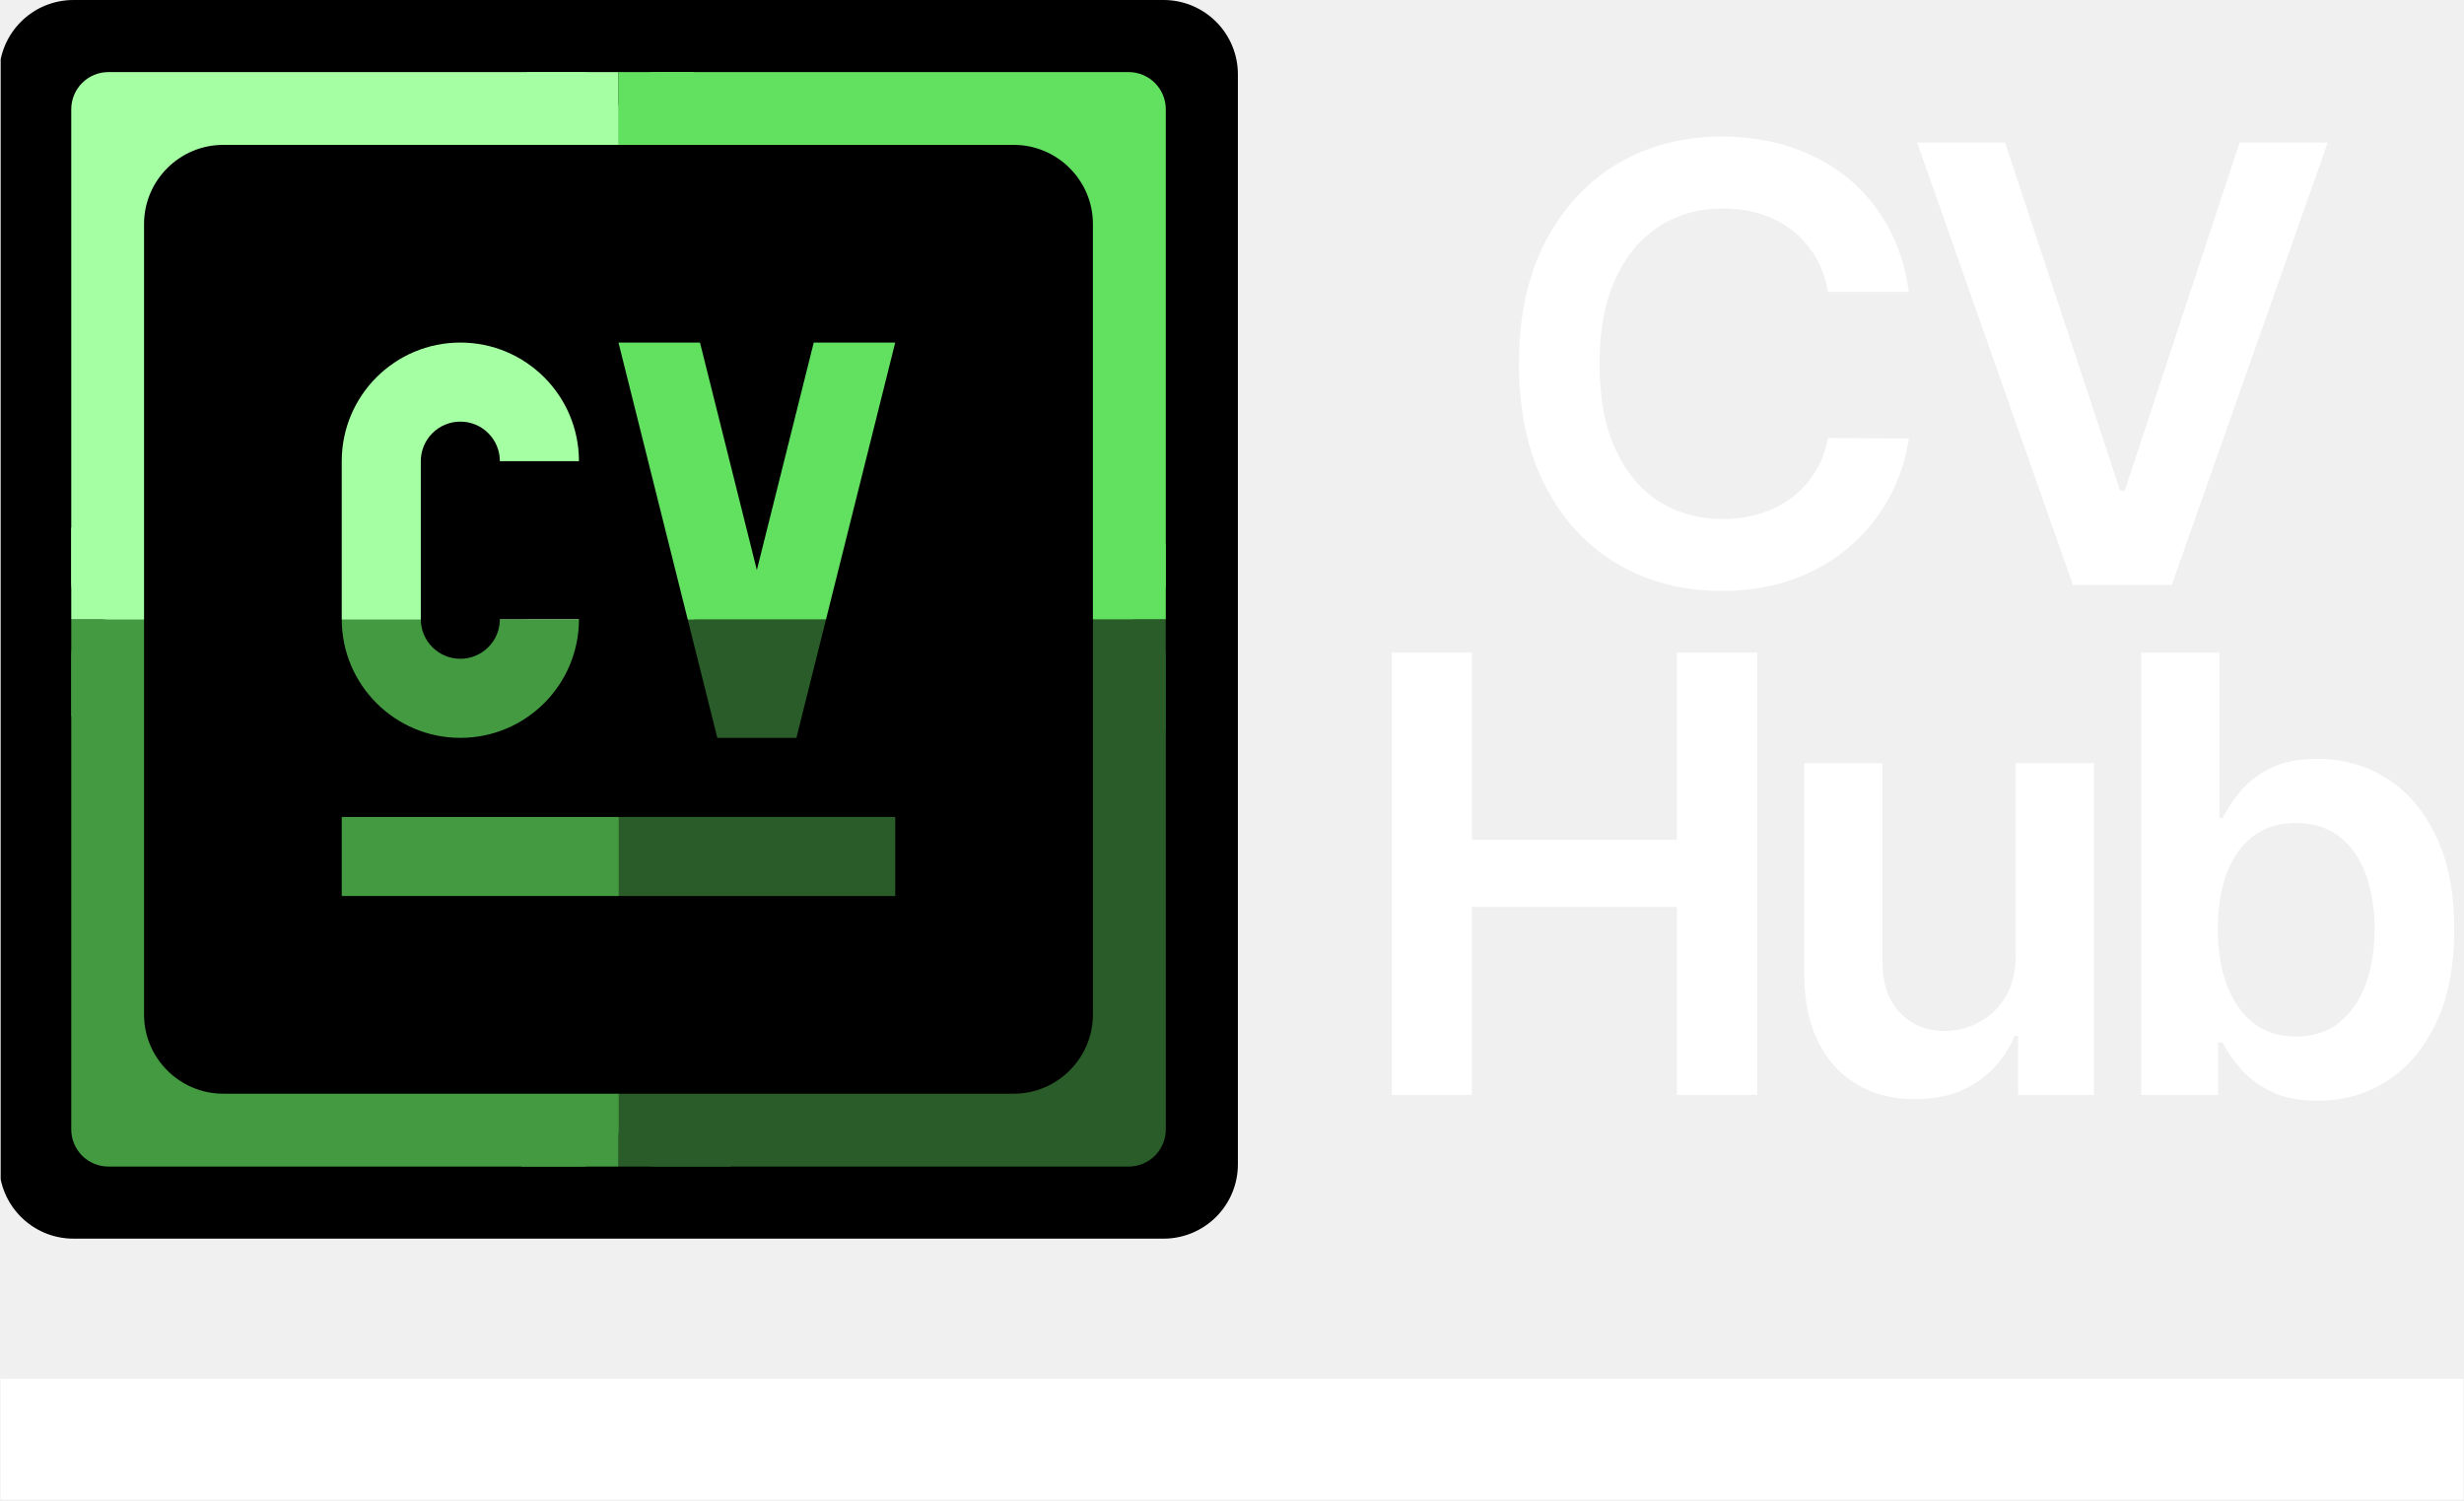
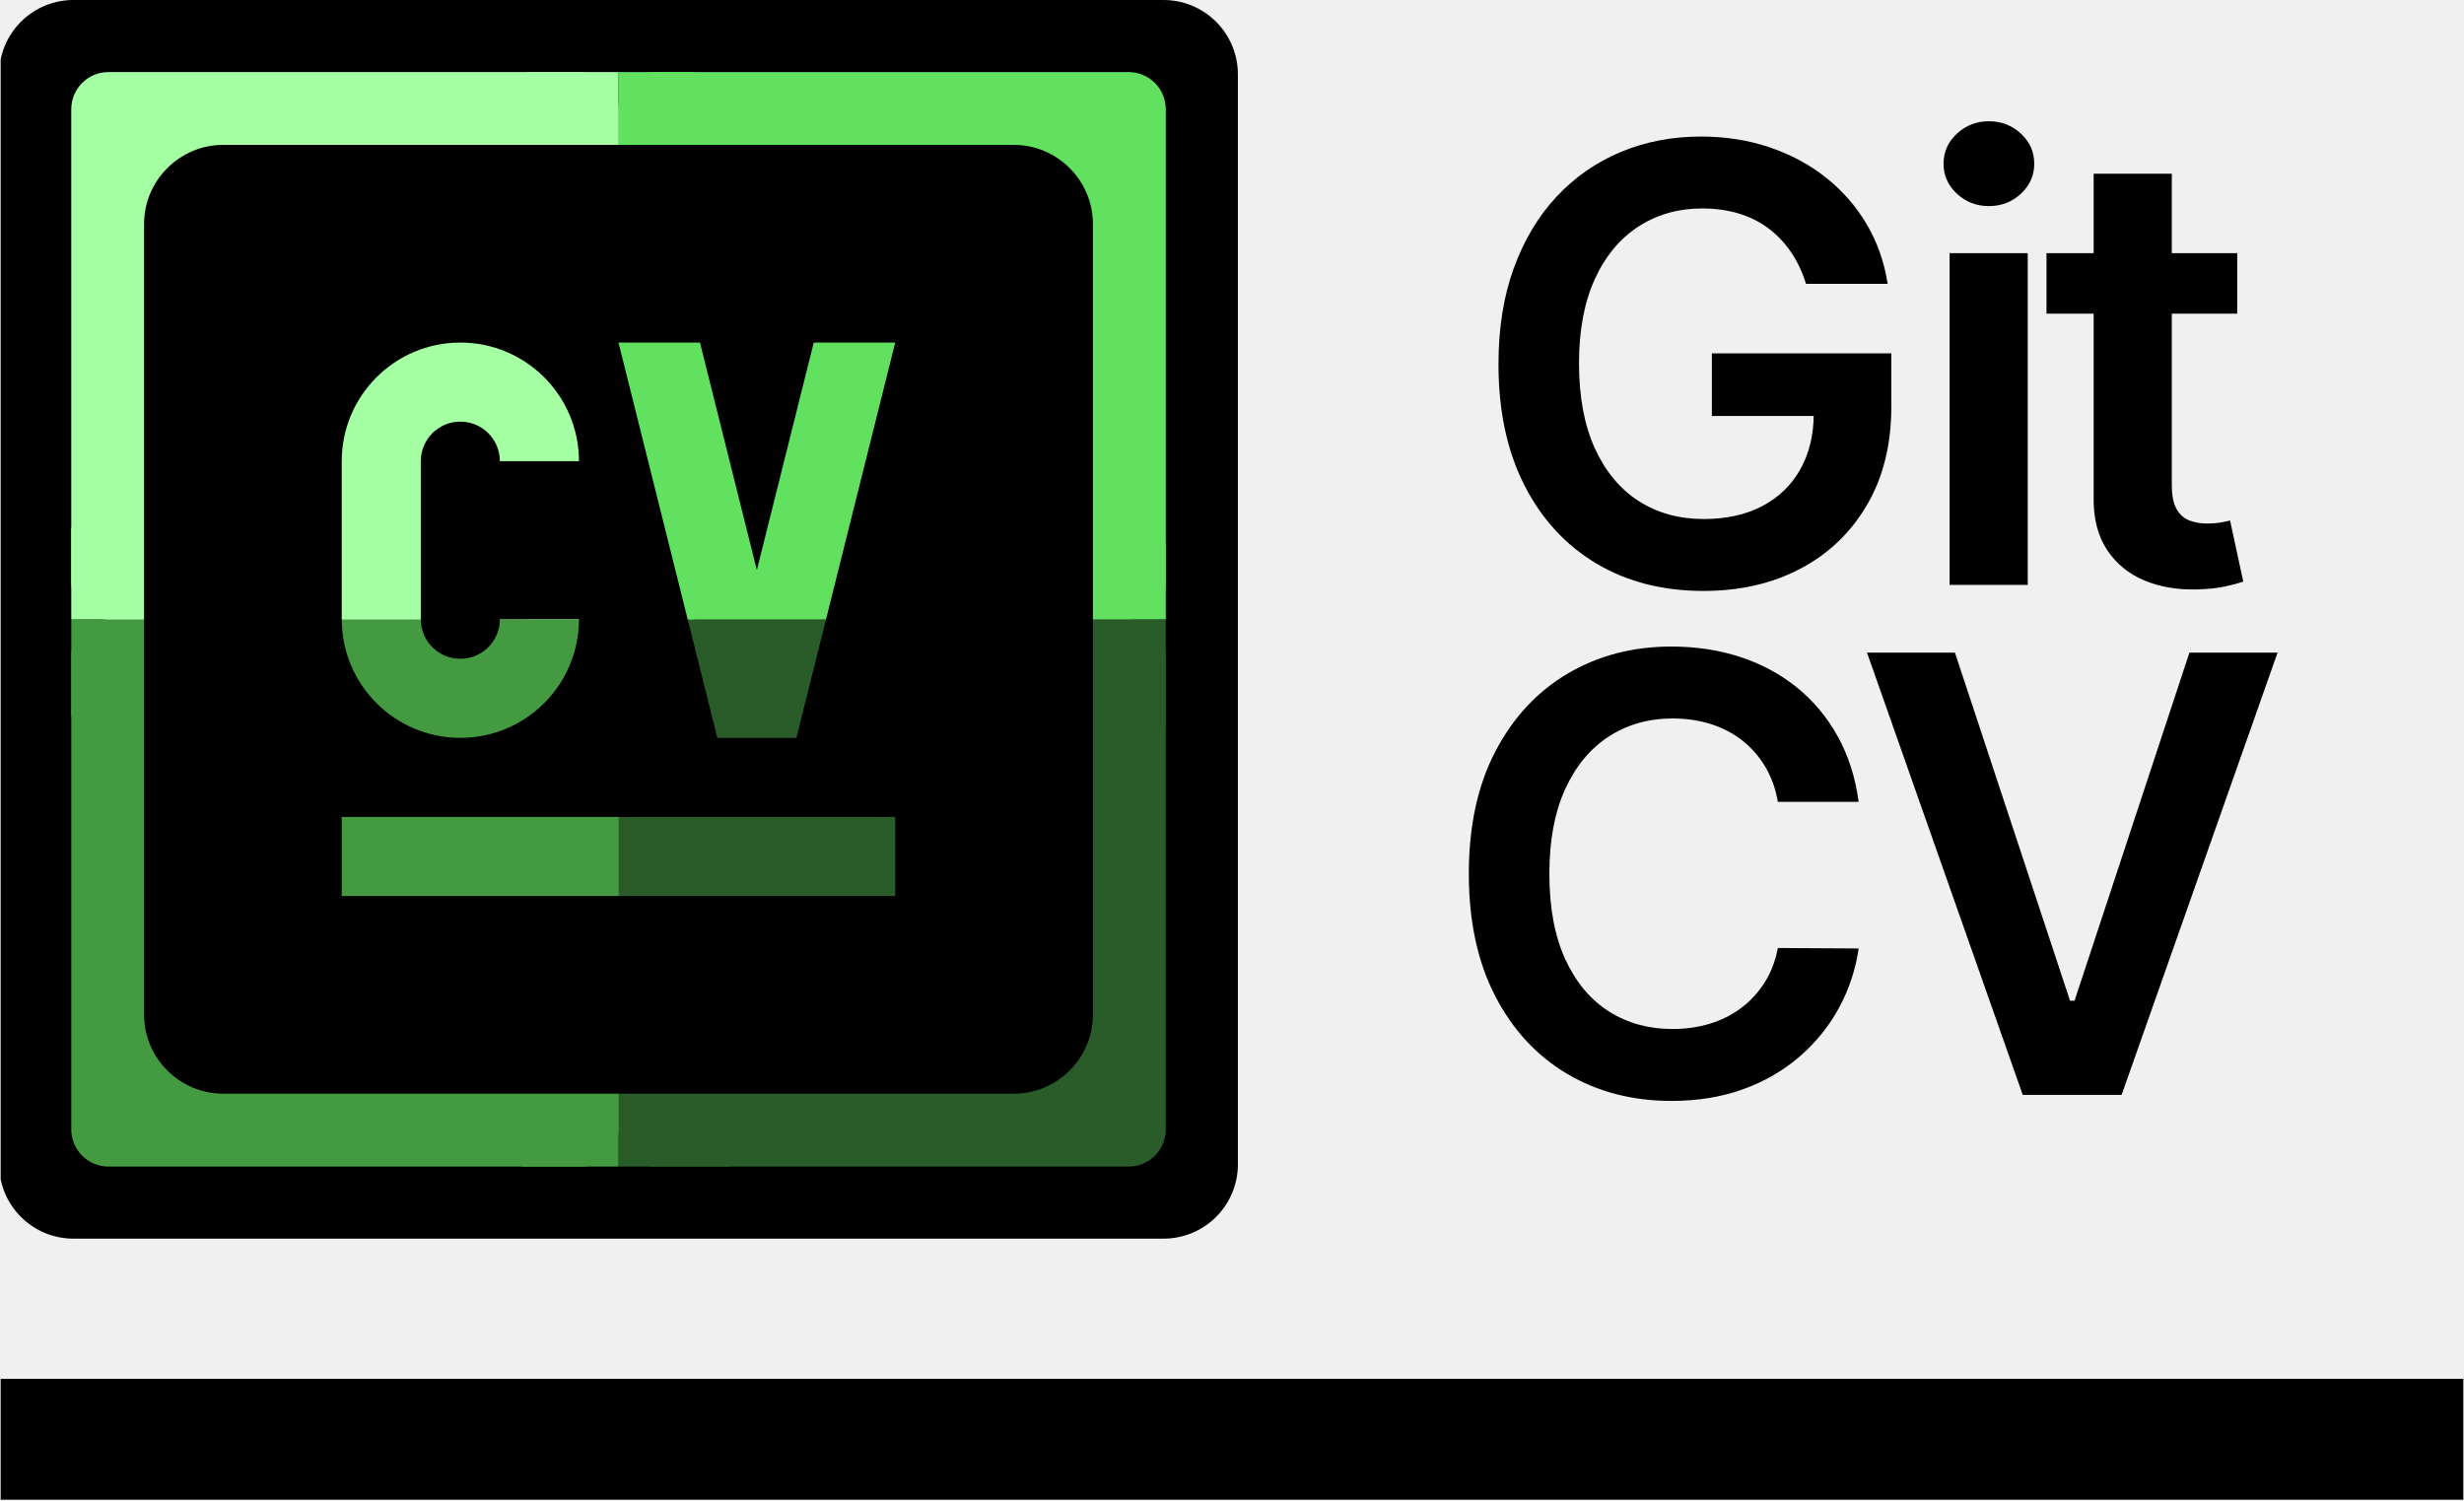
<svg xmlns="http://www.w3.org/2000/svg" width="1000" zoomAndPan="magnify" viewBox="0 0 750 456.75" height="609" preserveAspectRatio="xMidYMid meet" version="1.0">
  <defs>
    <g />
-     <clipPath id="2a4c706d60">
+     <clipPath id="a54f023c46">
      <path d="M 0.207 0 L 376.793 0 L 376.793 377.043 L 0.207 377.043 Z M 0.207 0 " clip-rule="nonzero" />
    </clipPath>
-     <clipPath id="780e57f838">
+     <clipPath id="372c5e032a">
      <path d="M 22.371 0 L 354.168 0 C 360.168 0 365.922 2.383 370.164 6.625 C 374.406 10.871 376.793 16.625 376.793 22.621 L 376.793 354.422 C 376.793 360.422 374.406 366.176 370.164 370.418 C 365.922 374.66 360.168 377.043 354.168 377.043 L 22.371 377.043 C 9.875 377.043 -0.254 366.914 -0.254 354.422 L -0.254 22.621 C -0.254 10.129 9.875 0 22.371 0 Z M 22.371 0 " clip-rule="nonzero" />
    </clipPath>
-     <clipPath id="3e6a987974">
+     <clipPath id="ad345ebd15">
      <path d="M 22.371 0 L 354.168 0 C 360.168 0 365.922 2.383 370.164 6.625 C 374.406 10.871 376.793 16.625 376.793 22.621 L 376.793 354.422 C 376.793 360.422 374.406 366.176 370.164 370.418 C 365.922 374.66 360.168 377.043 354.168 377.043 L 22.371 377.043 C 9.875 377.043 -0.254 366.914 -0.254 354.422 L -0.254 22.621 C -0.254 10.129 9.875 0 22.371 0 Z M 22.371 0 " clip-rule="nonzero" />
    </clipPath>
-     <clipPath id="b322fc9ee6">
+     <clipPath id="78e09ba513">
      <path d="M 188.27 21.941 L 354.848 21.941 L 354.848 188.523 L 188.27 188.523 Z M 188.27 21.941 " clip-rule="nonzero" />
    </clipPath>
-     <clipPath id="1d911dbc67">
+     <clipPath id="cebbcca711">
      <path d="M 199.582 21.941 L 343.535 21.941 C 346.539 21.941 349.414 23.137 351.535 25.258 C 353.656 27.375 354.848 30.254 354.848 33.254 L 354.848 177.211 C 354.848 180.211 353.656 183.09 351.535 185.207 C 349.414 187.328 346.539 188.523 343.535 188.523 L 199.582 188.523 C 193.332 188.523 188.27 183.457 188.27 177.211 L 188.27 33.254 C 188.27 27.008 193.332 21.941 199.582 21.941 Z M 199.582 21.941 " clip-rule="nonzero" />
    </clipPath>
-     <clipPath id="ea8db97f6c">
+     <clipPath id="5a9b4bcd4c">
      <path d="M 199.582 21.941 L 343.535 21.941 C 346.539 21.941 349.414 23.137 351.535 25.258 C 353.656 27.375 354.848 30.254 354.848 33.254 L 354.848 177.211 C 354.848 180.211 353.656 183.09 351.535 185.207 C 349.414 187.328 346.539 188.523 343.535 188.523 L 199.582 188.523 C 193.332 188.523 188.27 183.457 188.27 177.211 L 188.27 33.254 C 188.27 27.008 193.332 21.941 199.582 21.941 Z M 199.582 21.941 " clip-rule="nonzero" />
    </clipPath>
-     <clipPath id="eadfc68483">
+     <clipPath id="dc3522a37e">
      <path d="M 188.27 188.523 L 354.848 188.523 L 354.848 355.102 L 188.27 355.102 Z M 188.27 188.523 " clip-rule="nonzero" />
    </clipPath>
-     <clipPath id="1282e07caa">
+     <clipPath id="297ab89ee5">
      <path d="M 199.582 188.523 L 343.535 188.523 C 346.539 188.523 349.414 189.715 351.535 191.836 C 353.656 193.957 354.848 196.832 354.848 199.832 L 354.848 343.789 C 354.848 346.789 353.656 349.668 351.535 351.789 C 349.414 353.91 346.539 355.102 343.535 355.102 L 199.582 355.102 C 193.332 355.102 188.27 350.035 188.27 343.789 L 188.27 199.832 C 188.27 193.586 193.332 188.523 199.582 188.523 Z M 199.582 188.523 " clip-rule="nonzero" />
    </clipPath>
-     <clipPath id="797c769c0d">
+     <clipPath id="1e149c9503">
      <path d="M 199.582 188.523 L 343.535 188.523 C 346.539 188.523 349.414 189.715 351.535 191.836 C 353.656 193.957 354.848 196.832 354.848 199.832 L 354.848 343.789 C 354.848 346.789 353.656 349.668 351.535 351.789 C 349.414 353.91 346.539 355.102 343.535 355.102 L 199.582 355.102 C 193.332 355.102 188.27 350.035 188.27 343.789 L 188.27 199.832 C 188.27 193.586 193.332 188.523 199.582 188.523 Z M 199.582 188.523 " clip-rule="nonzero" />
    </clipPath>
-     <clipPath id="482ec10322">
+     <clipPath id="084a9ebd64">
      <path d="M 188.27 188.523 L 354.848 188.523 L 354.848 222.629 L 188.27 222.629 Z M 188.27 188.523 " clip-rule="nonzero" />
    </clipPath>
-     <clipPath id="39d0b88935">
+     <clipPath id="278b793339">
      <path d="M 188.27 188.523 L 222.379 188.523 L 222.379 355.098 L 188.27 355.098 Z M 188.27 188.523 " clip-rule="nonzero" />
    </clipPath>
-     <clipPath id="ce45a33f93">
+     <clipPath id="26ff920bb6">
      <path d="M 21.691 188.523 L 188.27 188.523 L 188.27 355.102 L 21.691 355.102 Z M 21.691 188.523 " clip-rule="nonzero" />
    </clipPath>
-     <clipPath id="ab4bef853a">
+     <clipPath id="a7a7bbdf1f">
      <path d="M 33.004 188.523 L 176.957 188.523 C 179.957 188.523 182.836 189.715 184.957 191.836 C 187.078 193.957 188.27 196.832 188.27 199.832 L 188.27 343.789 C 188.27 346.789 187.078 349.668 184.957 351.789 C 182.836 353.91 179.957 355.102 176.957 355.102 L 33.004 355.102 C 26.754 355.102 21.691 350.035 21.691 343.789 L 21.691 199.832 C 21.691 193.586 26.754 188.523 33.004 188.523 Z M 33.004 188.523 " clip-rule="nonzero" />
    </clipPath>
-     <clipPath id="4654bc890d">
+     <clipPath id="2ba9fef602">
      <path d="M 33.004 188.523 L 176.957 188.523 C 179.957 188.523 182.836 189.715 184.957 191.836 C 187.078 193.957 188.27 196.832 188.27 199.832 L 188.27 343.789 C 188.27 346.789 187.078 349.668 184.957 351.789 C 182.836 353.91 179.957 355.102 176.957 355.102 L 33.004 355.102 C 26.754 355.102 21.691 350.035 21.691 343.789 L 21.691 199.832 C 21.691 193.586 26.754 188.523 33.004 188.523 Z M 33.004 188.523 " clip-rule="nonzero" />
    </clipPath>
-     <clipPath id="7ca4f4e7f4">
+     <clipPath id="fc7a64e78a">
      <path d="M 21.691 188.523 L 188.27 188.523 L 188.27 218.043 L 21.691 218.043 Z M 21.691 188.523 " clip-rule="nonzero" />
    </clipPath>
-     <clipPath id="b32589d767">
+     <clipPath id="5b50420ff1">
      <path d="M 158.75 188.52 L 188.27 188.52 L 188.27 355.098 L 158.75 355.098 Z M 158.75 188.52 " clip-rule="nonzero" />
    </clipPath>
-     <clipPath id="c8353d24ae">
+     <clipPath id="d95c98795c">
      <path d="M 21.691 21.941 L 188.27 21.941 L 188.27 188.523 L 21.691 188.523 Z M 21.691 21.941 " clip-rule="nonzero" />
    </clipPath>
-     <clipPath id="080c529cf9">
+     <clipPath id="7a625c3621">
      <path d="M 33.004 21.941 L 176.957 21.941 C 179.957 21.941 182.836 23.137 184.957 25.258 C 187.078 27.375 188.27 30.254 188.27 33.254 L 188.27 177.211 C 188.27 180.211 187.078 183.09 184.957 185.207 C 182.836 187.328 179.957 188.523 176.957 188.523 L 33.004 188.523 C 26.754 188.523 21.691 183.457 21.691 177.211 L 21.691 33.254 C 21.691 27.008 26.754 21.941 33.004 21.941 Z M 33.004 21.941 " clip-rule="nonzero" />
    </clipPath>
-     <clipPath id="521b8e7ef6">
+     <clipPath id="f584a95feb">
      <path d="M 33.004 21.941 L 176.957 21.941 C 179.957 21.941 182.836 23.137 184.957 25.258 C 187.078 27.375 188.27 30.254 188.27 33.254 L 188.27 177.211 C 188.27 180.211 187.078 183.09 184.957 185.207 C 182.836 187.328 179.957 188.523 176.957 188.523 L 33.004 188.523 C 26.754 188.523 21.691 183.457 21.691 177.211 L 21.691 33.254 C 21.691 27.008 26.754 21.941 33.004 21.941 Z M 33.004 21.941 " clip-rule="nonzero" />
    </clipPath>
-     <clipPath id="b20c7bc04a">
+     <clipPath id="2782474201">
      <path d="M 21.691 160.613 L 188.27 160.613 L 188.27 188.523 L 21.691 188.523 Z M 21.691 160.613 " clip-rule="nonzero" />
    </clipPath>
-     <clipPath id="ca7f118974">
+     <clipPath id="8e5b33d5b8">
      <path d="M 160.363 21.938 L 188.27 21.938 L 188.27 188.52 L 160.363 188.52 Z M 160.363 21.938 " clip-rule="nonzero" />
    </clipPath>
-     <clipPath id="f95c9c6f5c">
+     <clipPath id="8923396f2d">
      <path d="M 188.27 21.941 L 211.336 21.941 L 211.336 188.523 L 188.27 188.523 Z M 188.27 21.941 " clip-rule="nonzero" />
    </clipPath>
-     <clipPath id="d1f07457da">
+     <clipPath id="ea14d818c0">
      <path d="M 188.266 165.453 L 354.844 165.453 L 354.844 188.523 L 188.266 188.523 Z M 188.266 165.453 " clip-rule="nonzero" />
    </clipPath>
-     <clipPath id="804e49aed9">
+     <clipPath id="3dee8f7714">
      <path d="M 43.848 44.102 L 332.664 44.102 L 332.664 332.914 L 43.848 332.914 Z M 43.848 44.102 " clip-rule="nonzero" />
    </clipPath>
-     <clipPath id="a04af667e4">
+     <clipPath id="90245644d5">
      <path d="M 0.207 419.715 L 749.793 419.715 L 749.793 456.5 L 0.207 456.5 Z M 0.207 419.715 " clip-rule="nonzero" />
    </clipPath>
-     <clipPath id="a8009165a8">
+     <clipPath id="6d3fc85a70">
      <path d="M 0.207 0.715 L 749.793 0.715 L 749.793 37.5 L 0.207 37.5 Z M 0.207 0.715 " clip-rule="nonzero" />
    </clipPath>
-     <clipPath id="5e7aae1d60">
+     <clipPath id="721165a4da">
      <rect x="0" width="750" y="0" height="38" />
    </clipPath>
-     <clipPath id="fcec4f685b">
-       <path d="M 410 0 L 749.793 0 L 749.793 379 L 410 379 Z M 410 0 " clip-rule="nonzero" />
-     </clipPath>
-     <clipPath id="7824d8ccd0">
-       <rect x="0" width="340" y="0" height="379" />
+     <clipPath id="cca8bc7b1a">
+       <rect x="0" width="259" y="0" height="379" />
    </clipPath>
  </defs>
-   <g clip-path="url(#2a4c706d60)">
-     <g clip-path="url(#780e57f838)">
-       <g clip-path="url(#3e6a987974)">
+   <g clip-path="url(#a54f023c46)">
+     <g clip-path="url(#372c5e032a)">
+       <g clip-path="url(#ad345ebd15)">
        <path fill="#000000" d="M -83.203 -82.949 L 459.742 -82.949 L 459.742 459.992 L -83.203 459.992 Z M -83.203 -82.949 " fill-opacity="1" fill-rule="nonzero" />
      </g>
    </g>
  </g>
-   <g clip-path="url(#b322fc9ee6)">
-     <g clip-path="url(#1d911dbc67)">
-       <g clip-path="url(#ea8db97f6c)">
+   <g clip-path="url(#78e09ba513)">
+     <g clip-path="url(#cebbcca711)">
+       <g clip-path="url(#5a9b4bcd4c)">
        <path fill="#62e060" d="M 188.27 21.941 L 354.848 21.941 L 354.848 188.523 L 188.27 188.523 Z M 188.27 21.941 " fill-opacity="1" fill-rule="nonzero" />
      </g>
    </g>
  </g>
-   <g clip-path="url(#eadfc68483)">
-     <g clip-path="url(#1282e07caa)">
-       <g clip-path="url(#797c769c0d)">
+   <g clip-path="url(#dc3522a37e)">
+     <g clip-path="url(#297ab89ee5)">
+       <g clip-path="url(#1e149c9503)">
        <path fill="#295c28" d="M 188.27 188.523 L 354.848 188.523 L 354.848 355.102 L 188.27 355.102 Z M 188.27 188.523 " fill-opacity="1" fill-rule="nonzero" />
      </g>
    </g>
  </g>
-   <g clip-path="url(#482ec10322)">
+   <g clip-path="url(#084a9ebd64)">
    <path fill="#295c28" d="M 188.27 188.523 L 354.82 188.523 L 354.82 222.629 L 188.27 222.629 Z M 188.27 188.523 " fill-opacity="1" fill-rule="nonzero" />
  </g>
-   <g clip-path="url(#39d0b88935)">
+   <g clip-path="url(#278b793339)">
    <path fill="#295c28" d="M 188.27 188.551 L 222.379 188.551 L 222.379 355.098 L 188.27 355.098 Z M 188.27 188.551 " fill-opacity="1" fill-rule="nonzero" />
  </g>
-   <g clip-path="url(#ce45a33f93)">
-     <g clip-path="url(#ab4bef853a)">
-       <g clip-path="url(#4654bc890d)">
+   <g clip-path="url(#26ff920bb6)">
+     <g clip-path="url(#a7a7bbdf1f)">
+       <g clip-path="url(#2ba9fef602)">
        <path fill="#439a41" d="M 21.691 188.523 L 188.27 188.523 L 188.27 355.102 L 21.691 355.102 Z M 21.691 188.523 " fill-opacity="1" fill-rule="nonzero" />
      </g>
    </g>
  </g>
-   <g clip-path="url(#7ca4f4e7f4)">
+   <g clip-path="url(#fc7a64e78a)">
    <path fill="#439a41" d="M 21.691 188.523 L 188.312 188.523 L 188.312 218.043 L 21.691 218.043 Z M 21.691 188.523 " fill-opacity="1" fill-rule="nonzero" />
  </g>
-   <g clip-path="url(#b32589d767)">
+   <g clip-path="url(#5b50420ff1)">
    <path fill="#439a41" d="M 158.75 188.477 L 188.27 188.477 L 188.27 355.098 L 158.75 355.098 Z M 158.75 188.477 " fill-opacity="1" fill-rule="nonzero" />
  </g>
-   <g clip-path="url(#c8353d24ae)">
-     <g clip-path="url(#080c529cf9)">
-       <g clip-path="url(#521b8e7ef6)">
+   <g clip-path="url(#d95c98795c)">
+     <g clip-path="url(#7a625c3621)">
+       <g clip-path="url(#f584a95feb)">
        <path fill="#a5ffa3" d="M 21.691 21.941 L 188.27 21.941 L 188.27 188.523 L 21.691 188.523 Z M 21.691 21.941 " fill-opacity="1" fill-rule="nonzero" />
      </g>
    </g>
  </g>
-   <g clip-path="url(#b20c7bc04a)">
+   <g clip-path="url(#2782474201)">
    <path fill="#a5ffa3" d="M 21.691 160.613 L 188.258 160.613 L 188.258 188.523 L 21.691 188.523 Z M 21.691 160.613 " fill-opacity="1" fill-rule="nonzero" />
  </g>
-   <g clip-path="url(#ca7f118974)">
+   <g clip-path="url(#8e5b33d5b8)">
    <path fill="#a5ffa3" d="M 160.363 21.949 L 188.27 21.949 L 188.27 188.52 L 160.363 188.52 Z M 160.363 21.949 " fill-opacity="1" fill-rule="nonzero" />
  </g>
-   <g clip-path="url(#f95c9c6f5c)">
+   <g clip-path="url(#8923396f2d)">
    <path fill="#62e060" d="M 188.27 21.941 L 211.336 21.941 L 211.336 188.566 L 188.27 188.566 Z M 188.27 21.941 " fill-opacity="1" fill-rule="nonzero" />
  </g>
-   <g clip-path="url(#d1f07457da)">
+   <g clip-path="url(#ea14d818c0)">
    <path fill="#62e060" d="M 188.223 165.453 L 354.844 165.453 L 354.844 188.523 L 188.223 188.523 Z M 188.223 165.453 " fill-opacity="1" fill-rule="nonzero" />
  </g>
-   <g clip-path="url(#804e49aed9)">
+   <g clip-path="url(#3dee8f7714)">
    <path fill="#000000" d="M 308.594 44.102 L 67.918 44.102 C 54.684 44.102 43.848 54.934 43.848 68.172 L 43.848 308.852 C 43.848 322.082 54.684 332.914 67.918 332.914 L 308.598 332.914 C 321.828 332.914 332.664 322.082 332.664 308.848 L 332.664 68.172 C 332.664 54.934 321.828 44.102 308.594 44.102 Z M 104.02 140.375 C 104.02 120.441 120.188 104.273 140.121 104.273 C 160.055 104.273 176.223 120.441 176.223 140.375 L 152.152 140.375 C 152.152 133.723 146.762 128.34 140.121 128.34 C 133.477 128.34 128.086 133.723 128.086 140.375 L 128.086 188.5 C 128.086 195.137 133.473 200.531 140.121 200.531 C 146.766 200.531 152.152 195.137 152.152 188.5 L 176.223 188.5 C 176.223 208.441 160.055 224.602 140.121 224.602 C 120.188 224.602 104.02 208.438 104.02 188.5 Z M 272.492 272.742 L 104.02 272.742 L 104.02 248.68 L 272.496 248.68 L 272.496 272.742 Z M 242.41 224.609 L 218.34 224.609 L 188.254 104.273 L 213.066 104.273 L 230.375 173.516 L 247.688 104.273 L 272.492 104.273 Z M 242.41 224.609 " fill-opacity="1" fill-rule="nonzero" />
  </g>
-   <g clip-path="url(#a04af667e4)">
+   <g clip-path="url(#90245644d5)">
    <g transform="matrix(1, 0, 0, 1, 0.000000000000000028, 419)">
-       <g clip-path="url(#5e7aae1d60)">
-         <g clip-path="url(#a8009165a8)">
-           <path fill="#ffffff" d="M -0.254 0.715 L 749.793 0.715 L 749.793 37.5 L -0.254 37.5 Z M -0.254 0.715 " fill-opacity="1" fill-rule="nonzero" />
+       <g clip-path="url(#721165a4da)">
+         <g clip-path="url(#6d3fc85a70)">
+           <path fill="#000000" d="M -0.254 0.715 L 749.793 0.715 L 749.793 37.5 L -0.254 37.5 Z M -0.254 0.715 " fill-opacity="1" fill-rule="nonzero" />
        </g>
      </g>
    </g>
  </g>
-   <g clip-path="url(#fcec4f685b)">
-     <g transform="matrix(1, 0, 0, 1, 410, 0)">
-       <g clip-path="url(#7824d8ccd0)">
-         <g fill="#ffffff" fill-opacity="1">
-           <g transform="translate(42.49021, 178.0351)">
-             <g>
-               <path d="M 128.516 -89.203 L 103.922 -89.203 C 103.223 -93.234 101.93 -96.816 100.047 -99.953 C 98.16 -103.086 95.816 -105.75 93.016 -107.938 C 90.211 -110.125 87.023 -111.773 83.453 -112.891 C 79.879 -114.016 76.031 -114.578 71.906 -114.578 C 64.594 -114.578 58.109 -112.742 52.453 -109.078 C 46.805 -105.422 42.379 -100.078 39.172 -93.047 C 35.973 -86.016 34.375 -77.438 34.375 -67.312 C 34.375 -57.008 35.984 -48.344 39.203 -41.312 C 42.43 -34.281 46.859 -28.977 52.484 -25.406 C 58.117 -21.832 64.57 -20.047 71.844 -20.047 C 75.875 -20.047 79.656 -20.582 83.188 -21.656 C 86.719 -22.727 89.895 -24.316 92.719 -26.422 C 95.539 -28.523 97.926 -31.109 99.875 -34.172 C 101.832 -37.242 103.18 -40.754 103.922 -44.703 L 128.516 -44.562 C 127.586 -38.164 125.602 -32.16 122.562 -26.547 C 119.52 -20.941 115.539 -16.004 110.625 -11.734 C 105.719 -7.461 99.977 -4.129 93.406 -1.734 C 86.832 0.648 79.535 1.844 71.516 1.844 C 59.68 1.844 49.117 -0.895 39.828 -6.375 C 30.547 -11.852 23.227 -19.766 17.875 -30.109 C 12.531 -40.453 9.859 -52.852 9.859 -67.312 C 9.859 -81.82 12.551 -94.234 17.938 -104.547 C 23.332 -114.867 30.676 -122.77 39.969 -128.25 C 49.258 -133.727 59.773 -136.469 71.516 -136.469 C 79.016 -136.469 85.984 -135.414 92.422 -133.312 C 98.867 -131.207 104.609 -128.129 109.641 -124.078 C 114.68 -120.023 118.832 -115.07 122.094 -109.219 C 125.363 -103.363 127.504 -96.691 128.516 -89.203 Z M 128.516 -89.203 " />
-             </g>
+   <g transform="matrix(1, 0, 0, 1, 437, 0)">
+     <g clip-path="url(#cca8bc7b1a)">
+       <g fill="#000000" fill-opacity="1">
+         <g transform="translate(9.25088, 178.0351)">
+           <g>
+             <path d="M 103.469 -91.641 C 102.375 -95.18 100.875 -98.363 98.969 -101.188 C 97.062 -104.02 94.781 -106.441 92.125 -108.453 C 89.477 -110.473 86.441 -112 83.016 -113.031 C 79.598 -114.062 75.875 -114.578 71.844 -114.578 C 64.613 -114.578 58.172 -112.754 52.516 -109.109 C 46.867 -105.473 42.43 -100.141 39.203 -93.109 C 35.984 -86.078 34.375 -77.52 34.375 -67.438 C 34.375 -57.27 35.973 -48.66 39.172 -41.609 C 42.379 -34.555 46.828 -29.195 52.516 -25.531 C 58.211 -21.875 64.832 -20.047 72.375 -20.047 C 79.207 -20.047 85.133 -21.359 90.156 -23.984 C 95.176 -26.617 99.039 -30.359 101.75 -35.203 C 104.469 -40.047 105.828 -45.734 105.828 -52.266 L 111.359 -51.406 L 74.812 -51.406 L 74.812 -70.469 L 129.438 -70.469 L 129.438 -54.297 C 129.438 -42.773 126.977 -32.805 122.062 -24.391 C 117.156 -15.973 110.406 -9.492 101.812 -4.953 C 93.227 -0.422 83.375 1.844 72.25 1.844 C 59.844 1.844 48.961 -0.945 39.609 -6.531 C 30.254 -12.125 22.957 -20.082 17.719 -30.406 C 12.477 -40.727 9.859 -52.988 9.859 -67.188 C 9.859 -78.051 11.398 -87.754 14.484 -96.297 C 17.578 -104.848 21.906 -112.113 27.469 -118.094 C 33.039 -124.07 39.57 -128.629 47.062 -131.766 C 54.562 -134.898 62.711 -136.469 71.516 -136.469 C 78.961 -136.469 85.906 -135.379 92.344 -133.203 C 98.789 -131.035 104.523 -127.957 109.547 -123.969 C 114.566 -119.988 118.695 -115.258 121.938 -109.781 C 125.176 -104.301 127.301 -98.254 128.312 -91.641 Z M 103.469 -91.641 " />
          </g>
        </g>
-         <g fill="#ffffff" fill-opacity="1">
-           <g transform="translate(169.0171, 178.0351)">
-             <g>
-               <path d="M 31.297 -134.625 L 66.328 -28.656 L 67.703 -28.656 L 102.672 -134.625 L 129.5 -134.625 L 82.031 0 L 51.938 0 L 4.531 -134.625 Z M 31.297 -134.625 " />
-             </g>
+       </g>
+       <g fill="#000000" fill-opacity="1">
+         <g transform="translate(144.1914, 178.0351)">
+           <g>
+             <path d="M 12.234 0 L 12.234 -100.969 L 36.016 -100.969 L 36.016 0 Z M 24.188 -115.297 C 20.414 -115.297 17.172 -116.555 14.453 -119.078 C 11.742 -121.598 10.391 -124.633 10.391 -128.188 C 10.391 -131.781 11.742 -134.832 14.453 -137.344 C 17.172 -139.863 20.414 -141.125 24.188 -141.125 C 28 -141.125 31.254 -139.863 33.953 -137.344 C 36.648 -134.832 38 -131.781 38 -128.188 C 38 -124.633 36.648 -121.598 33.953 -119.078 C 31.254 -116.555 28 -115.297 24.188 -115.297 Z M 24.188 -115.297 " />
          </g>
        </g>
-         <g fill="#ffffff" fill-opacity="1">
-           <g transform="translate(0.370525, 333.2756)">
-             <g>
-               <path d="M 13.281 0 L 13.281 -134.625 L 37.672 -134.625 L 37.672 -77.641 L 100.047 -77.641 L 100.047 -134.625 L 124.5 -134.625 L 124.5 0 L 100.047 0 L 100.047 -57.188 L 37.672 -57.188 L 37.672 0 Z M 13.281 0 " />
-             </g>
+       </g>
+       <g fill="#000000" fill-opacity="1">
+         <g transform="translate(181.3289, 178.0351)">
+           <g>
+             <path d="M 62.641 -100.969 L 62.641 -82.562 L 4.594 -82.562 L 4.594 -100.969 Z M 18.938 -125.156 L 42.734 -125.156 L 42.734 -30.375 C 42.734 -27.176 43.223 -24.734 44.203 -23.047 C 45.191 -21.359 46.492 -20.207 48.109 -19.594 C 49.734 -18.977 51.535 -18.672 53.516 -18.672 C 55.004 -18.672 56.367 -18.781 57.609 -19 C 58.859 -19.219 59.812 -19.414 60.469 -19.594 L 64.484 -0.984 C 63.211 -0.547 61.406 -0.066 59.062 0.453 C 56.719 0.984 53.859 1.289 50.484 1.375 C 44.523 1.551 39.156 0.645 34.375 -1.344 C 29.602 -3.344 25.82 -6.441 23.031 -10.641 C 20.25 -14.848 18.883 -20.109 18.938 -26.422 Z M 18.938 -125.156 " />
          </g>
        </g>
-         <g fill="#ffffff" fill-opacity="1">
-           <g transform="translate(126.9631, 333.2756)">
-             <g>
-               <path d="M 76.578 -42.469 L 76.578 -100.969 L 100.375 -100.969 L 100.375 0 L 77.297 0 L 77.297 -17.953 L 76.25 -17.953 C 73.969 -12.297 70.227 -7.672 65.031 -4.078 C 59.844 -0.484 53.461 1.312 45.891 1.312 C 39.266 1.312 33.422 -0.164 28.359 -3.125 C 23.297 -6.082 19.344 -10.395 16.5 -16.062 C 13.656 -21.738 12.234 -28.613 12.234 -36.688 L 12.234 -100.969 L 36.016 -100.969 L 36.016 -40.359 C 36.016 -33.961 37.77 -28.879 41.281 -25.109 C 44.789 -21.336 49.391 -19.453 55.078 -19.453 C 58.586 -19.453 61.984 -20.305 65.266 -22.016 C 68.555 -23.723 71.266 -26.273 73.391 -29.672 C 75.516 -33.078 76.578 -37.344 76.578 -42.469 Z M 76.578 -42.469 " />
-             </g>
+       </g>
+       <g fill="#000000" fill-opacity="1">
+         <g transform="translate(0.226701, 333.2756)">
+           <g>
+             <path d="M 128.516 -89.203 L 103.922 -89.203 C 103.223 -93.234 101.93 -96.816 100.047 -99.953 C 98.16 -103.086 95.816 -105.75 93.016 -107.938 C 90.211 -110.125 87.023 -111.773 83.453 -112.891 C 79.879 -114.016 76.031 -114.578 71.906 -114.578 C 64.594 -114.578 58.109 -112.742 52.453 -109.078 C 46.805 -105.422 42.379 -100.078 39.172 -93.047 C 35.973 -86.016 34.375 -77.438 34.375 -67.312 C 34.375 -57.008 35.984 -48.344 39.203 -41.312 C 42.43 -34.281 46.859 -28.977 52.484 -25.406 C 58.117 -21.832 64.57 -20.047 71.844 -20.047 C 75.875 -20.047 79.656 -20.582 83.188 -21.656 C 86.719 -22.727 89.895 -24.316 92.719 -26.422 C 95.539 -28.523 97.926 -31.109 99.875 -34.172 C 101.832 -37.242 103.18 -40.754 103.922 -44.703 L 128.516 -44.562 C 127.586 -38.164 125.602 -32.16 122.562 -26.547 C 119.52 -20.941 115.539 -16.004 110.625 -11.734 C 105.719 -7.461 99.977 -4.129 93.406 -1.734 C 86.832 0.648 79.535 1.844 71.516 1.844 C 59.68 1.844 49.117 -0.895 39.828 -6.375 C 30.547 -11.852 23.227 -19.766 17.875 -30.109 C 12.531 -40.453 9.859 -52.852 9.859 -67.312 C 9.859 -81.82 12.551 -94.234 17.938 -104.547 C 23.332 -114.867 30.676 -122.77 39.969 -128.25 C 49.258 -133.727 59.773 -136.469 71.516 -136.469 C 79.016 -136.469 85.984 -135.414 92.422 -133.312 C 98.867 -131.207 104.609 -128.129 109.641 -124.078 C 114.68 -120.023 118.832 -115.07 122.094 -109.219 C 125.363 -103.363 127.504 -96.691 128.516 -89.203 Z M 128.516 -89.203 " />
          </g>
        </g>
-         <g fill="#ffffff" fill-opacity="1">
-           <g transform="translate(228.4478, 333.2756)">
-             <g>
-               <path d="M 13.281 0 L 13.281 -134.625 L 37.078 -134.625 L 37.078 -84.266 L 38.062 -84.266 C 39.289 -86.723 41.02 -89.344 43.25 -92.125 C 45.488 -94.906 48.516 -97.289 52.328 -99.281 C 56.141 -101.281 61.004 -102.281 66.922 -102.281 C 74.723 -102.281 81.766 -100.297 88.047 -96.328 C 94.336 -92.367 99.332 -86.52 103.031 -78.781 C 106.738 -71.051 108.594 -61.578 108.594 -50.359 C 108.594 -39.266 106.773 -29.836 103.141 -22.078 C 99.504 -14.328 94.551 -8.41 88.281 -4.328 C 82.008 -0.254 74.91 1.781 66.984 1.781 C 61.203 1.781 56.406 0.816 52.594 -1.109 C 48.781 -3.047 45.723 -5.383 43.422 -8.125 C 41.117 -10.863 39.332 -13.457 38.062 -15.906 L 36.688 -15.906 L 36.688 0 Z M 36.609 -50.484 C 36.609 -43.953 37.539 -38.234 39.406 -33.328 C 41.27 -28.422 43.961 -24.598 47.484 -21.859 C 51.016 -19.117 55.301 -17.75 60.344 -17.75 C 65.602 -17.75 70.004 -19.16 73.547 -21.984 C 77.098 -24.816 79.785 -28.695 81.609 -33.625 C 83.43 -38.551 84.344 -44.172 84.344 -50.484 C 84.344 -56.754 83.441 -62.32 81.641 -67.188 C 79.848 -72.051 77.176 -75.863 73.625 -78.625 C 70.07 -81.383 65.645 -82.766 60.344 -82.766 C 55.258 -82.766 50.941 -81.426 47.391 -78.75 C 43.848 -76.07 41.164 -72.32 39.344 -67.5 C 37.52 -62.688 36.609 -57.016 36.609 -50.484 Z M 36.609 -50.484 " />
-             </g>
+       </g>
+       <g fill="#000000" fill-opacity="1">
+         <g transform="translate(126.7536, 333.2756)">
+           <g>
+             <path d="M 31.297 -134.625 L 66.328 -28.656 L 67.703 -28.656 L 102.672 -134.625 L 129.5 -134.625 L 82.031 0 L 51.938 0 L 4.531 -134.625 Z M 31.297 -134.625 " />
          </g>
        </g>
      </g>
    </g>
  </g>
</svg>
